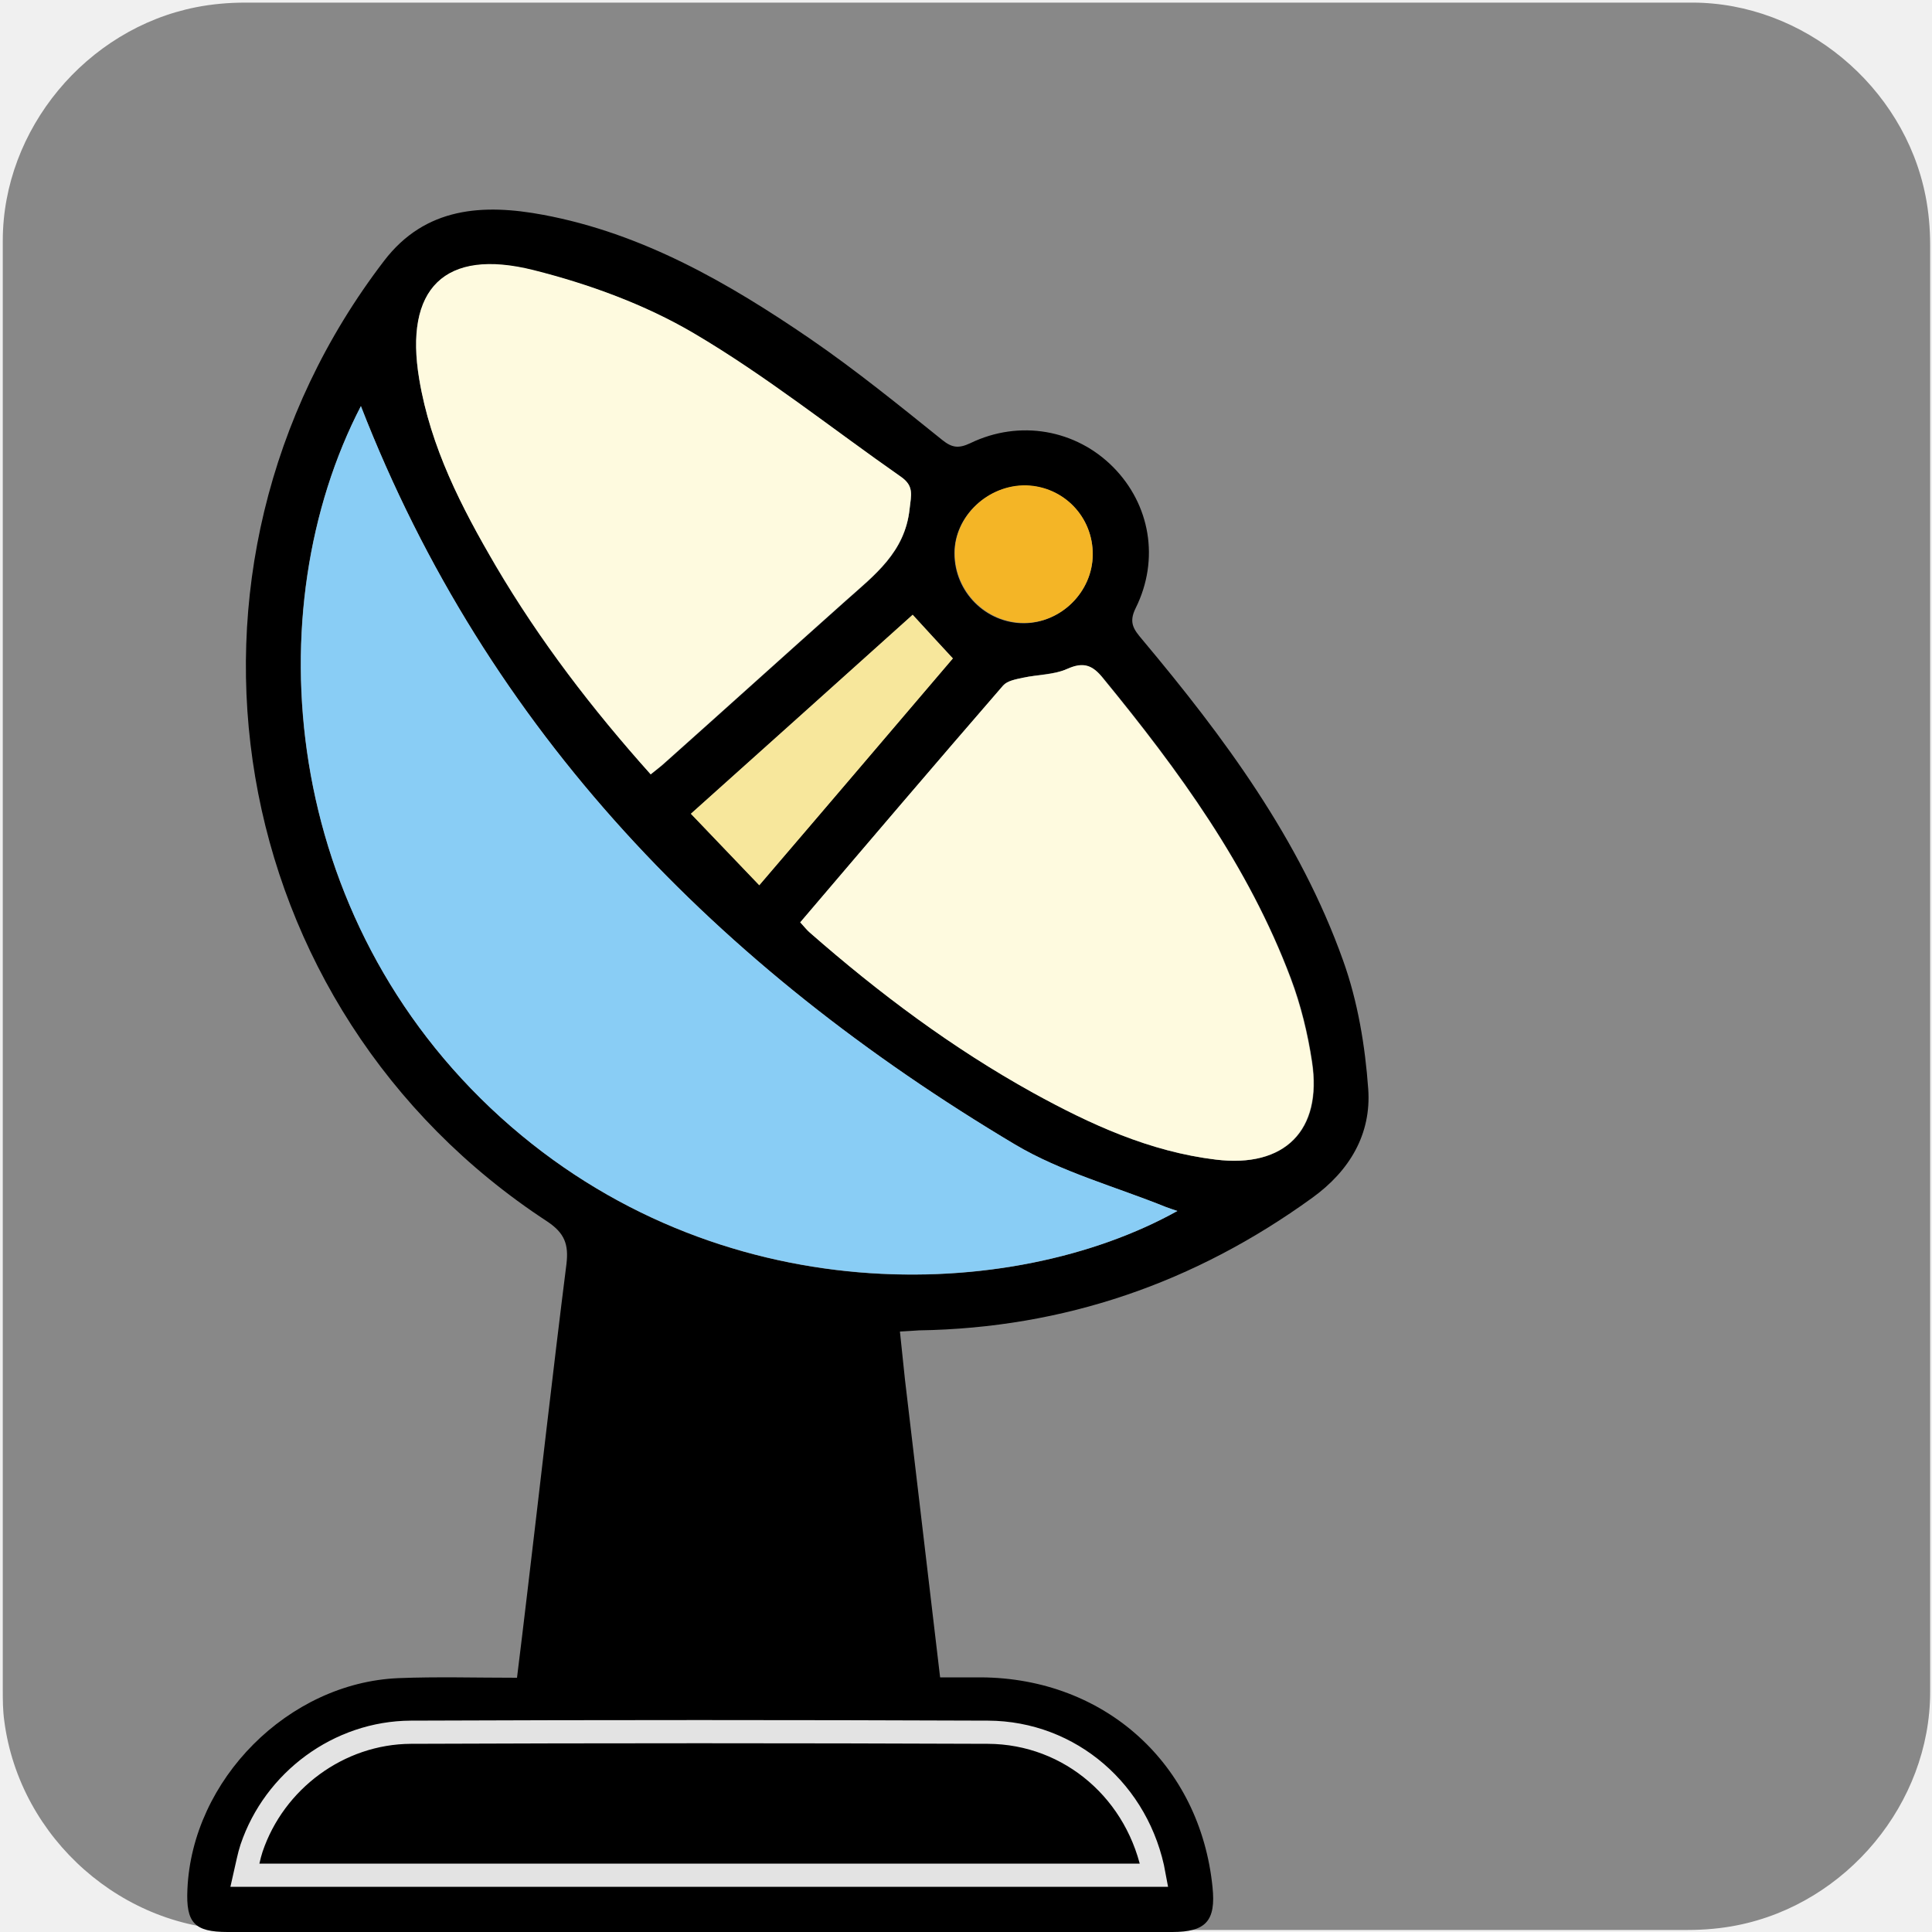
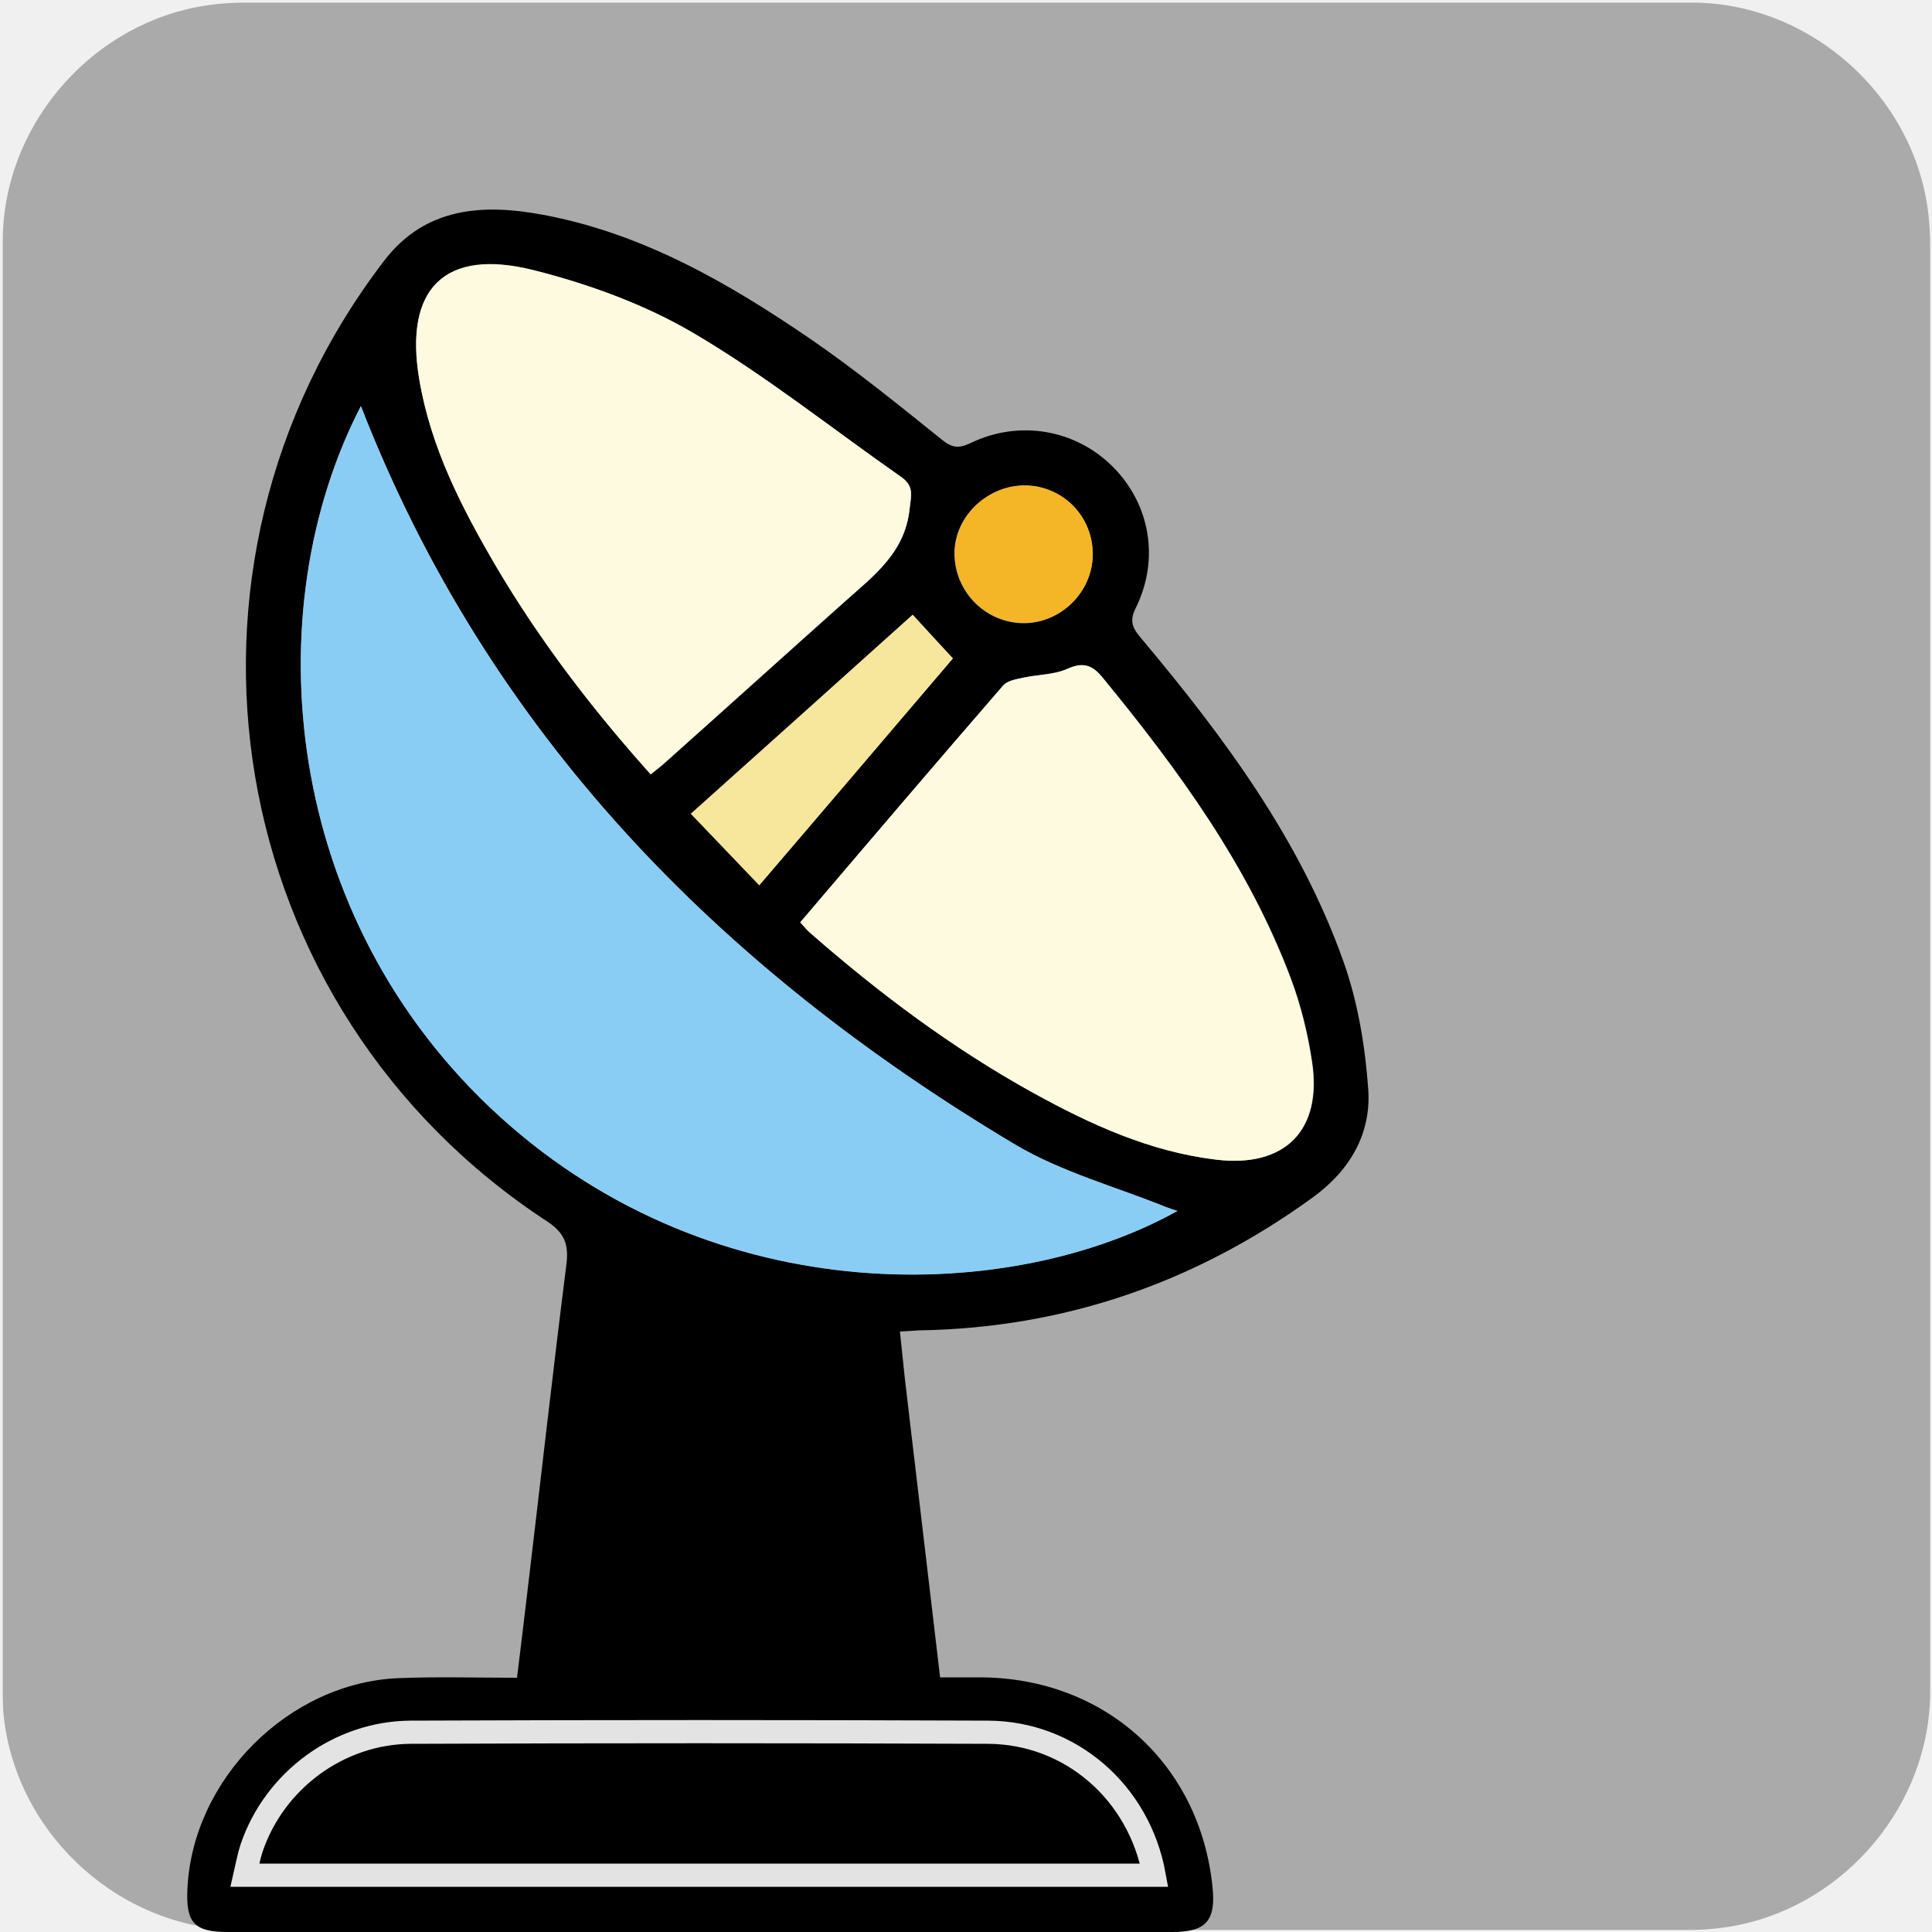
<svg xmlns="http://www.w3.org/2000/svg" viewBox="0 0 500 500" overflow="hidden" preserveAspectRatio="xMidYMid meet" id="eaf-9811-0">
  <defs>
    <clipPath id="eaf-9811-1">
      <rect x="0" y="0" width="500" height="500" />
    </clipPath>
    <style>
            #eaf-9811-0 * {
                animation: 4500ms linear infinite normal both running;
                offset-rotate: 0deg;
            }
            @keyframes eaf-9811-2 {
                0%,
                100% {
                    transform: translate(256.3862px, 154.2px);
                }
            }
            @keyframes eaf-9811-3 {
                0% {
                    transform: scale(0, 0);
                    animation-timing-function: ease-in;
                }
                66.67%,
                100% {
                    transform: scale(4.2, 4.2);
                }
            }
            @keyframes eaf-9811-4 {
                0%,
                100% {
                    transform: translate(-256.3862px, -154.2px);
                }
            }
            @keyframes eaf-9811-5 {
                0% {
                    opacity: 1;
                }
                42.96% {
                    opacity: 1;
                    animation-timing-function: ease-in;
                }
                56.29%,
                100% {
                    opacity: 0;
                }
            }
            @keyframes eaf-9811-6 {
                0% {
                    transform: scale(0, 0);
                }
                16.29% {
                    transform: scale(0, 0);
                    animation-timing-function: ease-in;
                }
                82.96%,
                100% {
                    transform: scale(4.2, 4.2);
                }
            }
            @keyframes eaf-9811-7 {
                0% {
                    opacity: 1;
                }
                60.73% {
                    opacity: 1;
                    animation-timing-function: ease-in;
                }
                72.58%,
                100% {
                    opacity: 0;
                }
            }
            @keyframes eaf-9811-8 {
                0% {
                    transform: scale(0, 0);
                }
                33.33% {
                    transform: scale(0, 0);
                    animation-timing-function: ease-in;
                }
                100% {
                    transform: scale(4.2, 4.2);
                }
            }
            @keyframes eaf-9811-9 {
                0% {
                    opacity: 1;
                }
                77.78% {
                    opacity: 1;
                    animation-timing-function: ease-in;
                }
                89.62%,
                100% {
                    opacity: 0;
                }
            }
        </style>
  </defs>
  <g clip-path="url('#eaf-9811-1')" style="isolation: isolate;">
    <g>
      <g transform="matrix(4 0 0 4 -827.28 -2254.526)">
-         <path fill="#888888" d="m331.7 626.2c0 15.6 0 31.3 0 46.9c0 7.2 -5.4 13.7 -12.5 15.1c-1 0.2 -2.1 0.3 -3.2 0.3c-31.2 0 -62.4 0 -93.6 0c-7.6 0 -14.3 -5.9 -15.3 -13.5c-0.1 -0.7 -0.1 -1.4 -0.1 -2c0 -31.3 0 -62.5 0 -93.8c0 -7.2 5.4 -13.7 12.5 -15.1c1 -0.2 2.1 -0.3 3.2 -0.3c31.2 0 62.4 0 93.6 0c7.2 0 13.7 5.4 15.1 12.5c0.2 1 0.3 2.1 0.3 3.2c0 15.6 0 31.1 0 46.7z" />
+         <path fill="#aaaaaa" d="m331.7 626.2c0 15.6 0 31.3 0 46.9c0 7.2 -5.4 13.7 -12.5 15.1c-1 0.2 -2.1 0.3 -3.2 0.3c-31.2 0 -62.4 0 -93.6 0c-7.6 0 -14.3 -5.9 -15.3 -13.5c-0.1 -0.7 -0.1 -1.4 -0.1 -2c0 -31.3 0 -62.5 0 -93.8c0 -7.2 5.4 -13.7 12.5 -15.1c1 -0.2 2.1 -0.3 3.2 -0.3c31.2 0 62.4 0 93.6 0c7.2 0 13.7 5.4 15.1 12.5c0.2 1 0.3 2.1 0.3 3.2c0 15.6 0 31.1 0 46.7z" />
      </g>
      <path fill="#ffffff" d="m335.2 154.3c-7 0 -10.9 -4.7 -11.8 -13.8c-2.6 -28.5 -20.4 -48.1 -47.5 -52.6c-1.7 -0.3 -3.5 -0.4 -5.4 -0.5c-0.5 0 -1 0 -1.5 -0.1c-8.3 -0.5 -12.9 -4.9 -12.6 -12.2c0.2 -7.1 4.8 -11.2 12.6 -11.2c0.3 0 0.6 0 0.9 0c0.3 0 0.6 0 0.9 0l1.9 0c39.7 1.7 73.1 35.7 74.3 75.9c0.3 8.6 -3.9 14 -11.2 14.4c-0.1 0.1 -0.4 0.1 -0.6 0.1z" transform="matrix(0 0 0 0 256.3862 154.2)" style="animation-name: eaf-9811-2, eaf-9811-3, eaf-9811-4, eaf-9811-5; animation-composition: replace, add, add, replace;" />
      <path fill="#ffffff" d="m335.2 154.3c-7 0 -10.9 -4.7 -11.8 -13.8c-2.6 -28.5 -20.4 -48.1 -47.5 -52.6c-1.7 -0.3 -3.5 -0.4 -5.4 -0.5c-0.5 0 -1 0 -1.5 -0.1c-8.3 -0.5 -12.9 -4.9 -12.6 -12.2c0.2 -7.1 4.8 -11.2 12.6 -11.2c0.3 0 0.6 0 0.9 0c0.3 0 0.6 0 0.9 0l1.9 0c39.7 1.7 73.1 35.7 74.3 75.9c0.3 8.6 -3.9 14 -11.2 14.4c-0.1 0.1 -0.4 0.1 -0.6 0.1z" transform="matrix(0 0 0 0 256.3862 154.2)" style="animation-name: eaf-9811-2, eaf-9811-6, eaf-9811-4, eaf-9811-7; animation-composition: replace, add, add, replace;" />
      <path fill="#ffffff" d="m335.2 154.3c-7 0 -10.9 -4.7 -11.8 -13.8c-2.6 -28.5 -20.4 -48.1 -47.5 -52.6c-1.7 -0.3 -3.5 -0.4 -5.4 -0.5c-0.5 0 -1 0 -1.5 -0.1c-8.3 -0.5 -12.9 -4.9 -12.6 -12.2c0.2 -7.1 4.8 -11.2 12.6 -11.2c0.3 0 0.6 0 0.9 0c0.3 0 0.6 0 0.9 0l1.9 0c39.7 1.7 73.1 35.7 74.3 75.9c0.3 8.6 -3.9 14 -11.2 14.4c-0.1 0.1 -0.4 0.1 -0.6 0.1z" transform="matrix(0 0 0 0 256.3862 154.2)" style="animation-name: eaf-9811-2, eaf-9811-8, eaf-9811-4, eaf-9811-9; animation-composition: replace, add, add, replace;" />
      <g>
        <path fill="#000000" d="m232.9 344.6c0.5 4.6 0.9 8.5 1.3 12.4c3 25.4 6 50.8 9.1 77.1c3.7 0 7.1 0 10.6 0c32.1 0.2 56.7 22.5 59.9 54.3c0.9 8.7 -1.7 11.6 -10.4 11.6c-81.5 0 -163 0 -244.5 0c-8.6 0 -10.8 -2.4 -10.4 -11c1.2 -28.4 26.1 -53.5 54.6 -54.7c10 -0.4 20 -0.1 30.7 -0.1c0.9 -7.5 1.8 -14.5 2.6 -21.5c3.4 -28.5 6.6 -57.1 10.2 -85.6c0.6 -5.1 -0.5 -8 -5 -11c-84.1 -55 -103.3 -168.8 -42.2 -248.6c10.7 -14 25.7 -14.8 41.2 -11.9c25.7 4.8 47.9 17.6 69.1 32.1c11.8 8.1 23 17.2 34.2 26.2c2.5 2 4.2 2.2 7.2 0.8c12.8 -6.2 27.4 -3.5 37 6.2c9.5 9.6 12.1 23.8 5.8 36.5c-1.9 3.8 -0.4 5.6 1.7 8.1c21.2 25.3 40.8 51.7 52 83.1c3.8 10.6 5.7 22.1 6.5 33.3c0.8 11.6 -4.8 21.1 -14.5 28.1c-30.4 22 -64.2 33.7 -101.8 34.3c-1.6 0.1 -2.9 0.2 -4.9 0.3zm-139.5 -239.5c-27.3 52.6 -20.8 132.5 36.2 184.1c56 50.7 132.2 48.1 175.1 24.2c-1.2 -0.4 -2.1 -0.7 -2.9 -1c-13.1 -5.3 -27.1 -9 -39.1 -16.2c-76.7 -45.7 -136.5 -106.7 -169.3 -191.1zm113.7 133.6c1.1 1.2 1.8 2 2.5 2.6c17.9 15.7 36.9 30 57.8 41.5c14.8 8.2 30.2 15.3 47.3 17.3c17.8 2.2 27.6 -7.5 24.9 -25.3c-1.1 -7.3 -2.9 -14.7 -5.5 -21.6c-11 -29.1 -29 -53.8 -48.5 -77.6c-2.8 -3.4 -5.1 -4.3 -9.3 -2.5c-3.5 1.5 -7.6 1.4 -11.5 2.3c-1.8 0.4 -4.1 0.7 -5.1 2c-17.6 20.2 -34.9 40.6 -52.6 61.3zm-38.7 -38.3c1.4 -1.1 2.5 -1.9 3.5 -2.8c15.7 -14 31.3 -28.1 47 -42.1c7.4 -6.6 15.3 -12.5 16.5 -23.7c0.4 -3.6 1.2 -6 -2.2 -8.3c-17.9 -12.5 -35 -26.2 -53.7 -37.2c-12.6 -7.5 -27.1 -12.7 -41.4 -16.3c-23.1 -5.8 -33.6 4.8 -29.6 28.2c3 17.5 11 33.1 19.8 48.3c11.4 19.3 24.9 37 40.1 53.9zm130.3 284.9c-4 -21.6 -21.7 -36.9 -43 -37c-49.8 -0.2 -99.6 -0.2 -149.4 0c-18.6 0.1 -35.3 12.5 -41.2 30c-0.7 2.1 -1.1 4.4 -1.7 7c78.8 0 156.8 0 235.3 0zm-70.7 -51.8c0.3 -1 0.5 -1.4 0.4 -1.7c-3.3 -28.3 -6.5 -56.7 -10 -85c-0.2 -1.4 -2.5 -3.2 -4.1 -3.6c-5.3 -1.3 -10.9 -1.6 -16.2 -3.1c-12.4 -3.5 -24.7 -7.6 -37.6 -11.6c-4 34.6 -8.1 69.6 -12.3 105c27.3 0 53.4 0 79.8 0zm8.2 -274.4c-19.4 17.4 -38.6 34.7 -57.4 51.5c6 6.3 11.7 12.2 17.7 18.5c16.9 -19.8 33.5 -39.3 50.1 -58.7c-3.5 -3.8 -6.6 -7.2 -10.4 -11.3zm46.6 -15.5c0.1 -9.8 -7.5 -17.7 -17.3 -17.9c-9.9 -0.2 -18.5 7.9 -18.5 17.5c0 10 8.1 18.1 18 18.1c9.6 -0.1 17.7 -8.1 17.8 -17.7z" />
        <path fill="#89cdf5" d="m93.4 105.1c32.8 84.4 92.5 145.3 169.3 191.1c12 7.1 26 10.9 39.1 16.2c0.8 0.3 1.7 0.6 2.9 1c-42.8 23.8 -119 26.5 -175.1 -24.2c-57 -51.6 -63.4 -131.5 -36.2 -184.1z" />
        <path fill="#fefadf" d="m207.1 238.7c17.7 -20.8 35 -41.1 52.5 -61.3c1.1 -1.2 3.3 -1.6 5.1 -2c3.8 -0.8 8 -0.7 11.5 -2.3c4.2 -1.9 6.6 -1 9.3 2.5c19.5 23.8 37.6 48.5 48.5 77.6c2.6 6.9 4.4 14.3 5.5 21.6c2.7 17.8 -7.1 27.5 -24.9 25.3c-17.1 -2.1 -32.4 -9.1 -47.3 -17.3c-20.9 -11.6 -39.9 -25.8 -57.8 -41.5c-0.7 -0.6 -1.3 -1.4 -2.4 -2.6z" />
        <path fill="#fefadf" d="m168.4 200.4c-15.1 -16.9 -28.7 -34.6 -40.1 -54c-8.9 -15.1 -16.9 -30.7 -19.8 -48.3c-3.9 -23.4 6.5 -34 29.6 -28.2c14.3 3.6 28.8 8.9 41.4 16.3c18.7 11 35.8 24.7 53.7 37.2c3.4 2.4 2.6 4.7 2.2 8.3c-1.2 11.2 -9.1 17.1 -16.5 23.7c-15.7 14 -31.3 28.1 -47 42.1c-1.1 1 -2.2 1.8 -3.5 2.9z" />
        <path fill="#000000" stroke="#e3e3e3" stroke-width="6" d="m298.7 485.3c-78.5 0 -156.5 0 -235.3 0c0.6 -2.6 1 -4.9 1.7 -7c5.9 -17.5 22.6 -29.9 41.2 -30c49.8 -0.2 99.6 -0.2 149.4 0c21.3 0.1 39.1 15.5 43 37z" />
        <path fill="#000000" d="m228 433.5c-26.4 0 -52.5 0 -79.7 0c4.1 -35.4 8.2 -70.4 12.3 -105c12.9 4 25.2 8 37.6 11.6c5.3 1.5 10.9 1.8 16.2 3.1c1.6 0.4 4 2.2 4.1 3.6c3.5 28.3 6.7 56.6 10 85c0 0.3 -0.2 0.7 -0.5 1.7z" transform="matrix(1.0926 0 0 1.0926 -17.441 -35.2708)" />
        <path fill="#f7e79c" d="m236.2 159.1c3.7 4.1 6.9 7.5 10.4 11.3c-16.6 19.5 -33.2 39 -50.1 58.7c-6 -6.3 -11.7 -12.2 -17.7 -18.5c18.8 -16.8 38 -34.1 57.4 -51.5z" />
        <path fill="#f4b526" d="m282.8 143.6c-0.1 9.6 -8.2 17.6 -17.7 17.6c-9.9 0 -18 -8.1 -18 -18.1c0 -9.5 8.6 -17.7 18.5 -17.5c9.7 0.3 17.3 8.2 17.2 18z" />
      </g>
    </g>
  </g>
</svg>
